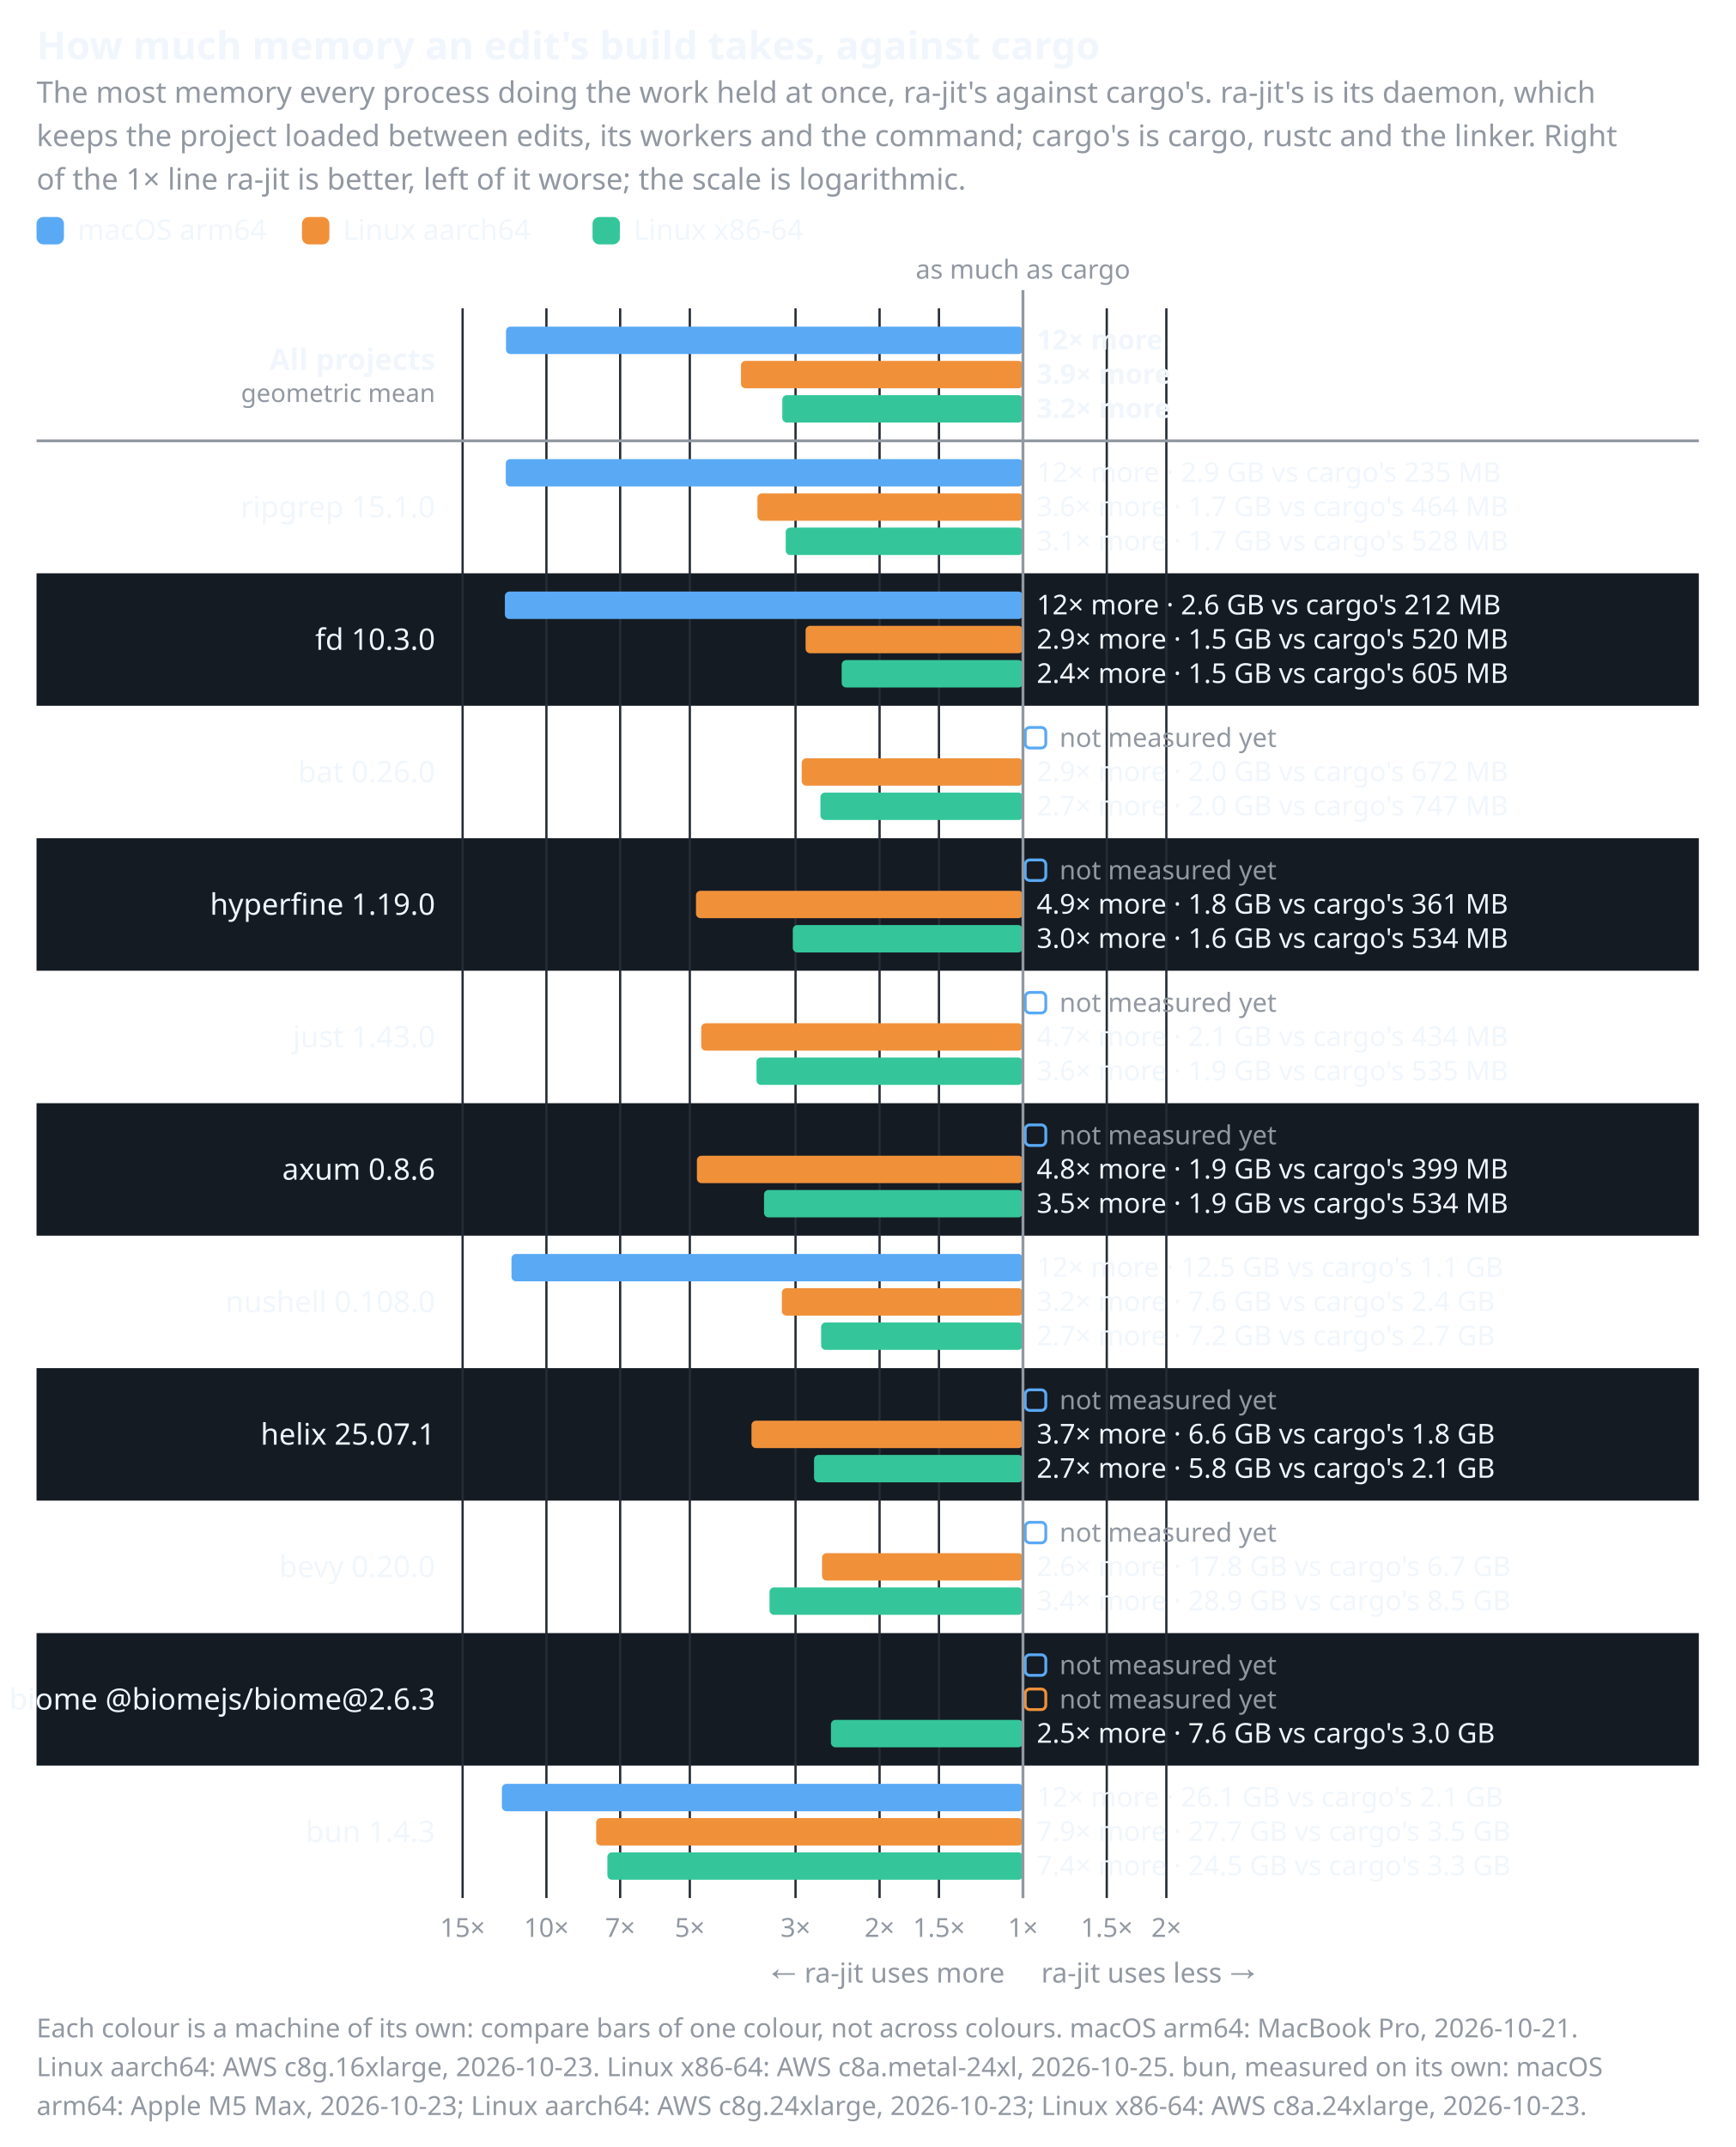
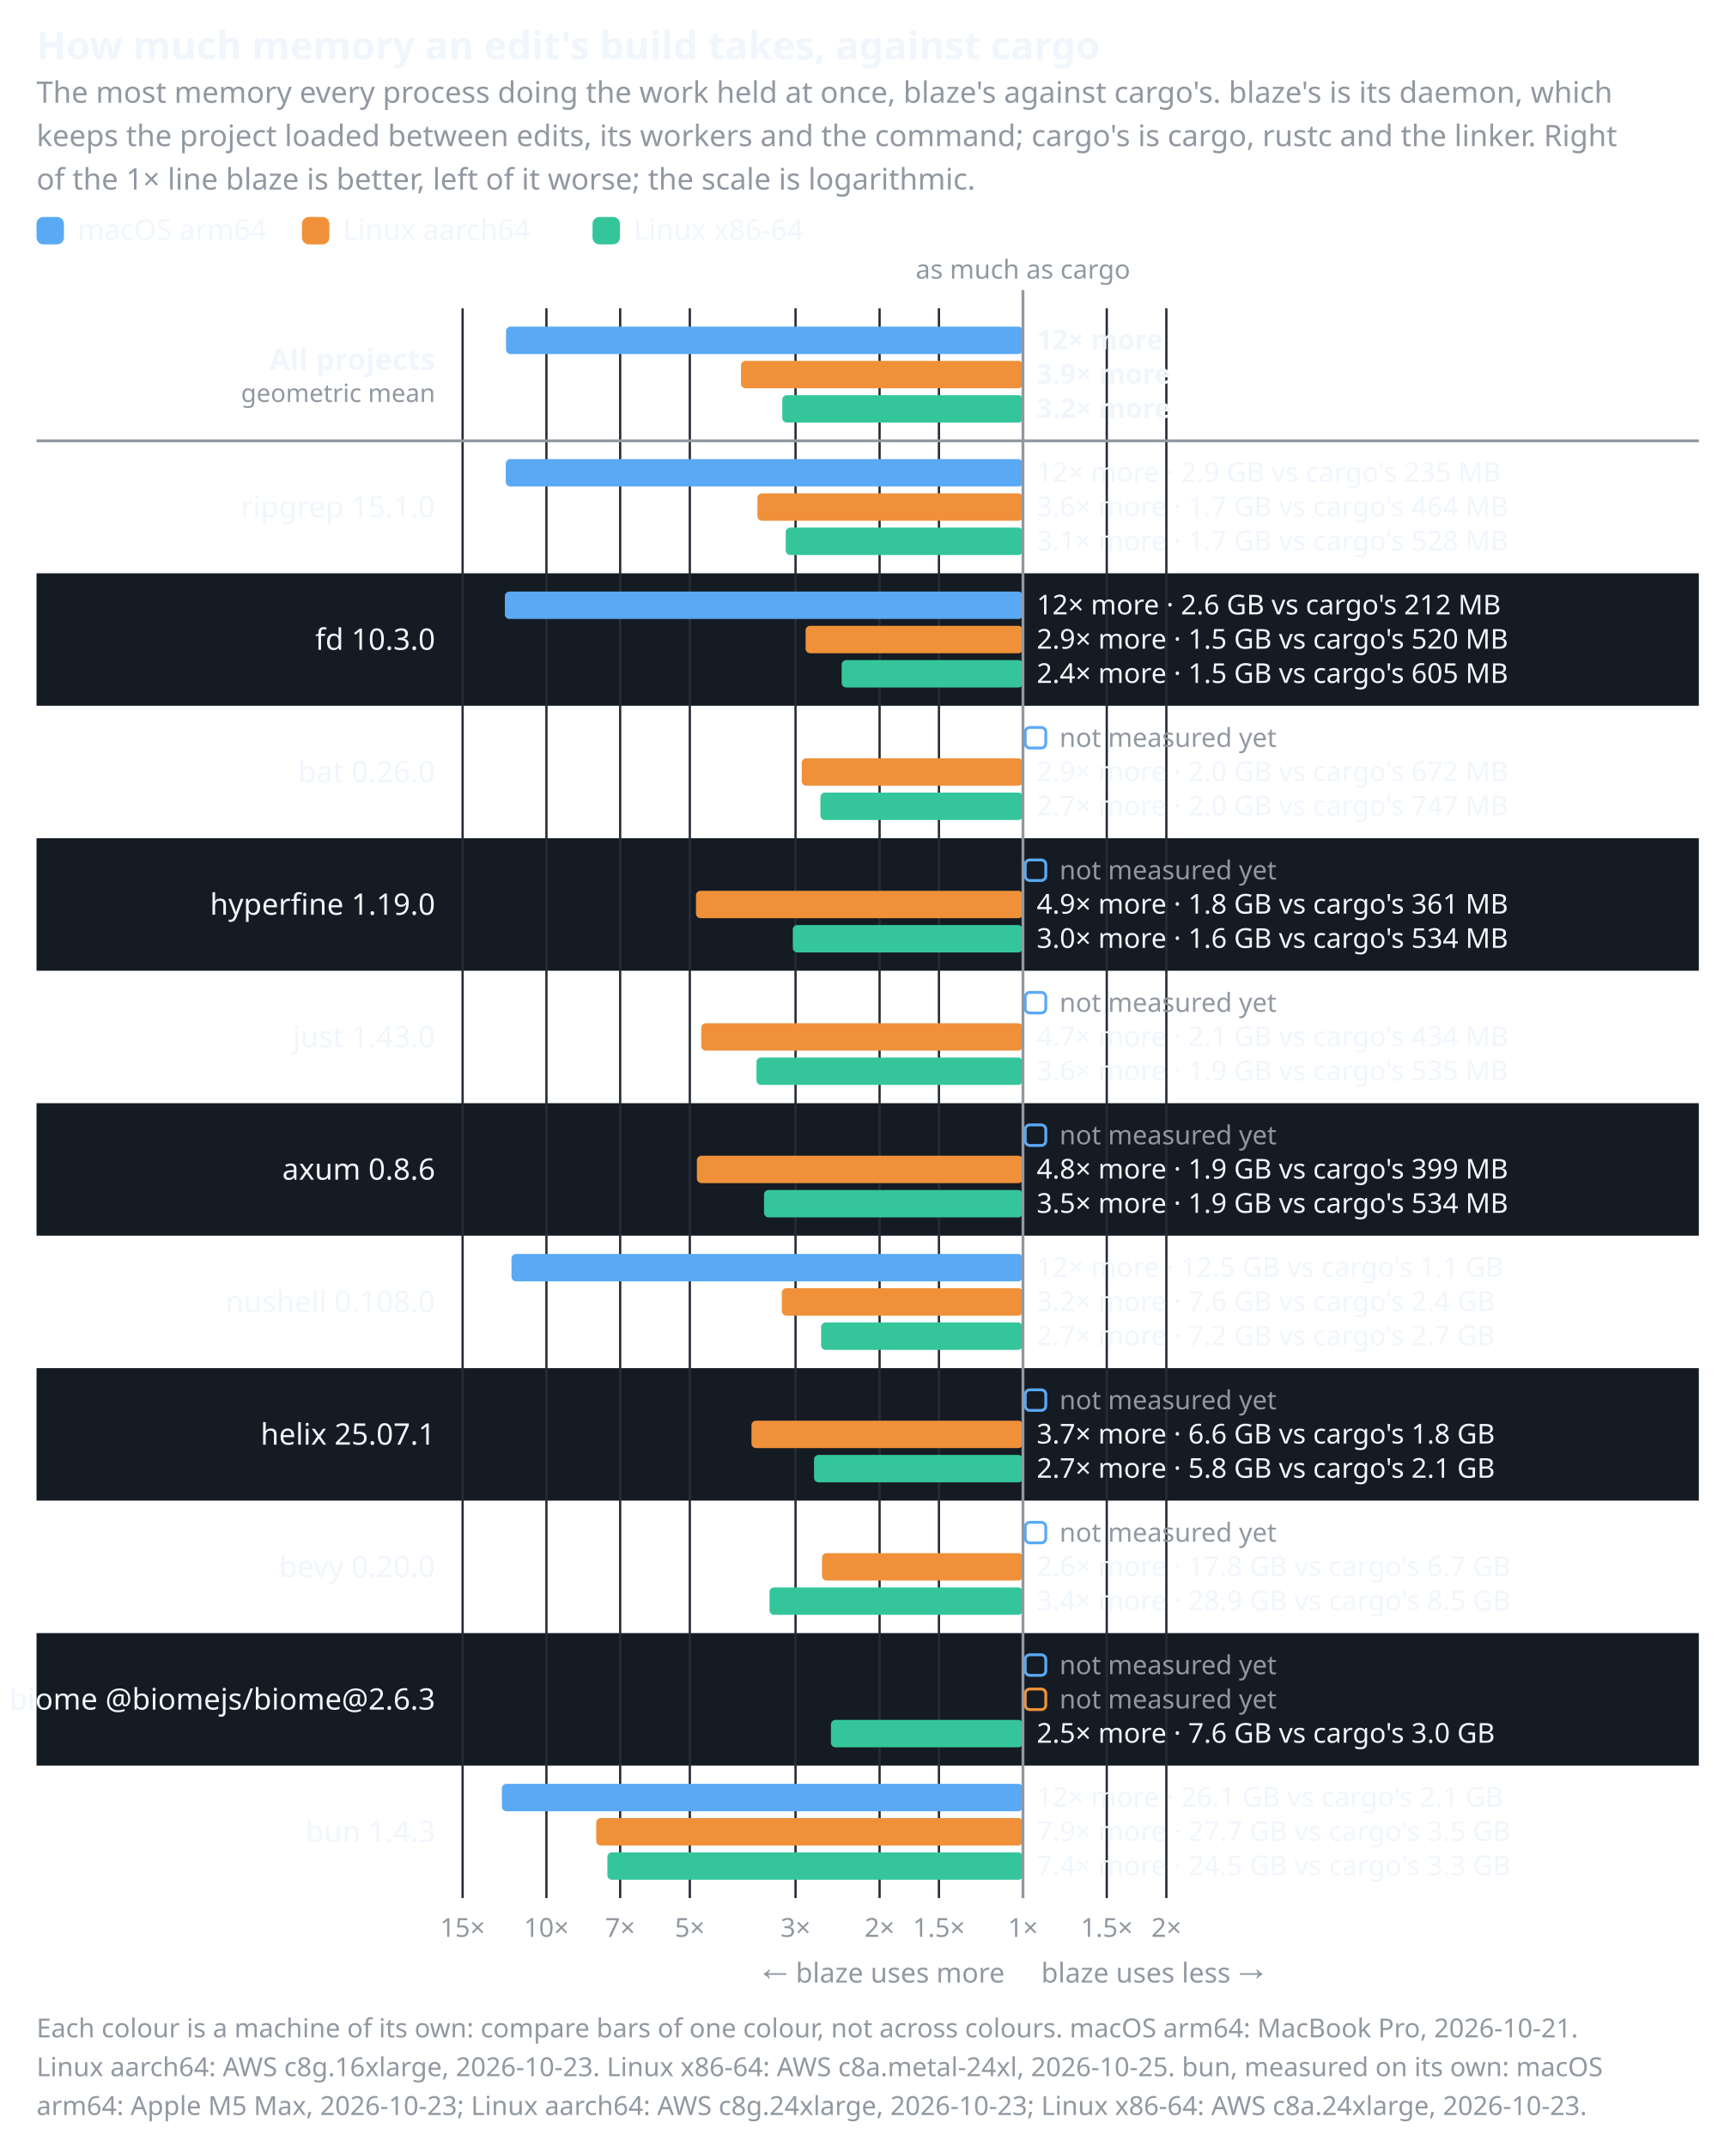
<svg xmlns="http://www.w3.org/2000/svg" width="760" height="940" viewBox="0 0 760 940" role="img" aria-label="How much memory an edit's build takes, against cargo">
  <style>text{font-family:-apple-system, BlinkMacSystemFont, 'Segoe UI', 'Noto Sans', Helvetica, Arial, sans-serif;fill:#f0f6fc}.d{fill:#9198a1}.b{font-weight:600}.v{font-variant-numeric:tabular-nums}.g{stroke:#262c36}.r{stroke:#9198a1;stroke-width:1.25}.z{fill:#151b23}.o{fill:none;stroke-width:1.25}.p0{fill:#5aa9f5}.w0{stroke:#5aa9f5}.p1{fill:#f0913a}.w1{stroke:#f0913a}.p2{fill:#34c69a}.w2{stroke:#34c69a}</style>
  <text x="16" y="26" font-size="17" class="b">How much memory an edit's build takes, against cargo</text>
-   <text x="16" y="45" font-size="13" class="d">The most memory every process doing the work held at once, ra-jit's against cargo's. ra-jit's is its daemon, which</text>
+   <text x="16" y="45" font-size="13" class="d">The most memory every process doing the work held at once, blaze's against cargo's. blaze's is its daemon, which</text>
  <text x="16" y="64" font-size="13" class="d">keeps the project loaded between edits, its workers and the command; cargo's is cargo, rustc and the linker. Right</text>
-   <text x="16" y="83" font-size="13" class="d">of the 1× line ra-jit is better, left of it worse; the scale is logarithmic.</text>
+   <text x="16" y="83" font-size="13" class="d">of the 1× line blaze is better, left of it worse; the scale is logarithmic.</text>
  <rect x="16" y="95" width="12" height="12" rx="3" class="p0" />
  <text x="34" y="105" font-size="12.5">macOS arm64</text>
  <rect x="132.25" y="95" width="12" height="12" rx="3" class="p1" />
  <text x="150.2" y="105" font-size="12.5">Linux aarch64</text>
  <rect x="259.5" y="95" width="12" height="12" rx="3" class="p2" />
  <text x="277.5" y="105" font-size="12.5">Linux x86-64</text>
  <rect x="16" y="715" width="728" height="58" class="z" />
  <rect x="16" y="599" width="728" height="58" class="z" />
  <rect x="16" y="483" width="728" height="58" class="z" />
  <rect x="16" y="367" width="728" height="58" class="z" />
  <rect x="16" y="251" width="728" height="58" class="z" />
  <line x1="202.6" y1="135" x2="202.6" y2="831" class="g" />
  <line x1="239.3" y1="135" x2="239.3" y2="831" class="g" />
  <line x1="271.6" y1="135" x2="271.6" y2="831" class="g" />
  <line x1="302.1" y1="135" x2="302.1" y2="831" class="g" />
  <line x1="348.4" y1="135" x2="348.4" y2="831" class="g" />
  <line x1="385.2" y1="135" x2="385.2" y2="831" class="g" />
  <line x1="411.2" y1="135" x2="411.2" y2="831" class="g" />
  <line x1="448" y1="135" x2="448" y2="831" class="g" />
  <line x1="484.7" y1="135" x2="484.7" y2="831" class="g" />
  <line x1="510.8" y1="135" x2="510.8" y2="831" class="g" />
  <line x1="16" y1="193" x2="744" y2="193" class="r" />
  <rect x="221.6" y="143" width="226.4" height="12" rx="2" class="p0" />
  <rect x="324.5" y="158" width="123.5" height="12" rx="2" class="p1" />
  <rect x="342.6" y="173" width="105.4" height="12" rx="2" class="p2" />
  <rect x="221.5" y="201" width="226.5" height="12" rx="2" class="p0" />
  <rect x="331.7" y="216" width="116.3" height="12" rx="2" class="p1" />
  <rect x="344.1" y="231" width="103.9" height="12" rx="2" class="p2" />
  <rect x="221.1" y="259" width="226.9" height="12" rx="2" class="p0" />
  <rect x="352.8" y="274" width="95.2" height="12" rx="2" class="p1" />
  <rect x="368.6" y="289" width="79.4" height="12" rx="2" class="p2" />
  <rect x="449" y="318.5" width="9" height="9" rx="2" class="o w0" />
  <rect x="351.1" y="332" width="96.9" height="12" rx="2" class="p1" />
  <rect x="359.3" y="347" width="88.7" height="12" rx="2" class="p2" />
  <rect x="449" y="376.5" width="9" height="9" rx="2" class="o w0" />
  <rect x="304.8" y="390" width="143.2" height="12" rx="2" class="p1" />
  <rect x="347.2" y="405" width="100.7" height="12" rx="2" class="p2" />
  <rect x="449" y="434.5" width="9" height="9" rx="2" class="o w0" />
  <rect x="307.1" y="448" width="140.8" height="12" rx="2" class="p1" />
  <rect x="331.3" y="463" width="116.6" height="12" rx="2" class="p2" />
  <rect x="449" y="492.5" width="9" height="9" rx="2" class="o w0" />
  <rect x="305.2" y="506" width="142.8" height="12" rx="2" class="p1" />
  <rect x="334.6" y="521" width="113.3" height="12" rx="2" class="p2" />
  <rect x="224" y="549" width="223.9" height="12" rx="2" class="p0" />
  <rect x="342.4" y="564" width="105.6" height="12" rx="2" class="p1" />
  <rect x="359.6" y="579" width="88.3" height="12" rx="2" class="p2" />
  <rect x="449" y="608.5" width="9" height="9" rx="2" class="o w0" />
  <rect x="329.1" y="622" width="118.9" height="12" rx="2" class="p1" />
  <rect x="356.5" y="637" width="91.5" height="12" rx="2" class="p2" />
  <rect x="449" y="666.5" width="9" height="9" rx="2" class="o w0" />
  <rect x="360" y="680" width="88" height="12" rx="2" class="p1" />
  <rect x="337" y="695" width="110.9" height="12" rx="2" class="p2" />
  <rect x="449" y="724.5" width="9" height="9" rx="2" class="o w0" />
  <rect x="449" y="739.5" width="9" height="9" rx="2" class="o w1" />
  <rect x="363.9" y="753" width="84.1" height="12" rx="2" class="p2" />
  <rect x="219.8" y="781" width="228.2" height="12" rx="2" class="p0" />
  <rect x="261.1" y="796" width="186.9" height="12" rx="2" class="p1" />
  <rect x="266" y="811" width="182" height="12" rx="2" class="p2" />
  <line x1="448" y1="127" x2="448" y2="831" class="r" />
  <text x="202.6" y="848" font-size="11.5" text-anchor="middle" class="d v">15×</text>
  <text x="239.3" y="848" font-size="11.5" text-anchor="middle" class="d v">10×</text>
  <text x="271.6" y="848" font-size="11.5" text-anchor="middle" class="d v">7×</text>
  <text x="302.1" y="848" font-size="11.5" text-anchor="middle" class="d v">5×</text>
  <text x="348.4" y="848" font-size="11.5" text-anchor="middle" class="d v">3×</text>
  <text x="385.2" y="848" font-size="11.5" text-anchor="middle" class="d v">2×</text>
  <text x="411.2" y="848" font-size="11.5" text-anchor="middle" class="d v">1.5×</text>
  <text x="448" y="848" font-size="11.5" text-anchor="middle" class="d v">1×</text>
  <text x="484.7" y="848" font-size="11.5" text-anchor="middle" class="d v">1.5×</text>
  <text x="510.8" y="848" font-size="11.5" text-anchor="middle" class="d v">2×</text>
  <text x="190.6" y="162" font-size="13" text-anchor="end" class="b">All projects</text>
  <text x="190.6" y="176" font-size="11" text-anchor="end" class="d">geometric mean</text>
  <text x="454" y="153" font-size="12" class="v b">12× more</text>
  <text x="454" y="168" font-size="12" class="v b">3.9× more</text>
  <text x="454" y="183" font-size="12" class="v b">3.2× more</text>
  <text x="190.6" y="226.5" font-size="13" text-anchor="end">ripgrep 15.1.0</text>
  <text x="454" y="211" font-size="12" class="v">12× more · 2.9 GB vs cargo's 235 MB</text>
  <text x="454" y="226" font-size="12" class="v">3.6× more · 1.7 GB vs cargo's 464 MB</text>
  <text x="454" y="241" font-size="12" class="v">3.1× more · 1.7 GB vs cargo's 528 MB</text>
  <text x="190.6" y="284.5" font-size="13" text-anchor="end">fd 10.3.0</text>
  <text x="454" y="269" font-size="12" class="v">12× more · 2.6 GB vs cargo's 212 MB</text>
  <text x="454" y="284" font-size="12" class="v">2.9× more · 1.5 GB vs cargo's 520 MB</text>
  <text x="454" y="299" font-size="12" class="v">2.4× more · 1.5 GB vs cargo's 605 MB</text>
  <text x="190.6" y="342.5" font-size="13" text-anchor="end">bat 0.26.0</text>
  <text x="464" y="327" font-size="11.5" class="d">not measured yet</text>
  <text x="454" y="342" font-size="12" class="v">2.9× more · 2.0 GB vs cargo's 672 MB</text>
  <text x="454" y="357" font-size="12" class="v">2.7× more · 2.0 GB vs cargo's 747 MB</text>
  <text x="190.6" y="400.5" font-size="13" text-anchor="end">hyperfine 1.19.0</text>
  <text x="464" y="385" font-size="11.5" class="d">not measured yet</text>
  <text x="454" y="400" font-size="12" class="v">4.9× more · 1.8 GB vs cargo's 361 MB</text>
  <text x="454" y="415" font-size="12" class="v">3.0× more · 1.6 GB vs cargo's 534 MB</text>
  <text x="190.6" y="458.5" font-size="13" text-anchor="end">just 1.43.0</text>
  <text x="464" y="443" font-size="11.5" class="d">not measured yet</text>
  <text x="454" y="458" font-size="12" class="v">4.7× more · 2.1 GB vs cargo's 434 MB</text>
  <text x="454" y="473" font-size="12" class="v">3.6× more · 1.9 GB vs cargo's 535 MB</text>
  <text x="190.6" y="516.5" font-size="13" text-anchor="end">axum 0.8.6</text>
  <text x="464" y="501" font-size="11.5" class="d">not measured yet</text>
  <text x="454" y="516" font-size="12" class="v">4.8× more · 1.9 GB vs cargo's 399 MB</text>
  <text x="454" y="531" font-size="12" class="v">3.5× more · 1.9 GB vs cargo's 534 MB</text>
  <text x="190.6" y="574.5" font-size="13" text-anchor="end">nushell 0.108.0</text>
  <text x="454" y="559" font-size="12" class="v">12× more · 12.5 GB vs cargo's 1.1 GB</text>
  <text x="454" y="574" font-size="12" class="v">3.2× more · 7.6 GB vs cargo's 2.4 GB</text>
  <text x="454" y="589" font-size="12" class="v">2.7× more · 7.2 GB vs cargo's 2.7 GB</text>
  <text x="190.6" y="632.5" font-size="13" text-anchor="end">helix 25.07.1</text>
  <text x="464" y="617" font-size="11.5" class="d">not measured yet</text>
  <text x="454" y="632" font-size="12" class="v">3.7× more · 6.6 GB vs cargo's 1.8 GB</text>
  <text x="454" y="647" font-size="12" class="v">2.7× more · 5.8 GB vs cargo's 2.1 GB</text>
  <text x="190.6" y="690.5" font-size="13" text-anchor="end">bevy 0.20.0</text>
  <text x="464" y="675" font-size="11.5" class="d">not measured yet</text>
  <text x="454" y="690" font-size="12" class="v">2.6× more · 17.8 GB vs cargo's 6.7 GB</text>
  <text x="454" y="705" font-size="12" class="v">3.4× more · 28.9 GB vs cargo's 8.5 GB</text>
  <text x="190.6" y="748.5" font-size="13" text-anchor="end">biome @biomejs/biome@2.6.3</text>
  <text x="464" y="733" font-size="11.5" class="d">not measured yet</text>
  <text x="464" y="748" font-size="11.5" class="d">not measured yet</text>
  <text x="454" y="763" font-size="12" class="v">2.5× more · 7.6 GB vs cargo's 3.0 GB</text>
  <text x="190.6" y="806.5" font-size="13" text-anchor="end">bun 1.4.3</text>
  <text x="454" y="791" font-size="12" class="v">12× more · 26.1 GB vs cargo's 2.1 GB</text>
  <text x="454" y="806" font-size="12" class="v">7.9× more · 27.7 GB vs cargo's 3.5 GB</text>
  <text x="454" y="821" font-size="12" class="v">7.4× more · 24.5 GB vs cargo's 3.3 GB</text>
  <text x="448" y="122" font-size="11.5" text-anchor="middle" class="d">as much as cargo</text>
-   <text x="440" y="868" font-size="12" text-anchor="end" class="d">← ra-jit uses more</text>
-   <text x="456" y="868" font-size="12" class="d">ra-jit uses less →</text>
+   <text x="440" y="868" font-size="12" text-anchor="end" class="d">← blaze uses more</text>
+   <text x="456" y="868" font-size="12" class="d">blaze uses less →</text>
  <text x="16" y="892" font-size="11.5" class="d">Each colour is a machine of its own: compare bars of one colour, not across colours. macOS arm64: MacBook Pro, 2026-10-21.</text>
  <text x="16" y="909" font-size="11.5" class="d">Linux aarch64: AWS c8g.16xlarge, 2026-10-23. Linux x86-64: AWS c8a.metal-24xl, 2026-10-25. bun, measured on its own: macOS</text>
  <text x="16" y="926" font-size="11.5" class="d">arm64: Apple M5 Max, 2026-10-23; Linux aarch64: AWS c8g.24xlarge, 2026-10-23; Linux x86-64: AWS c8a.24xlarge, 2026-10-23.</text>
</svg>
